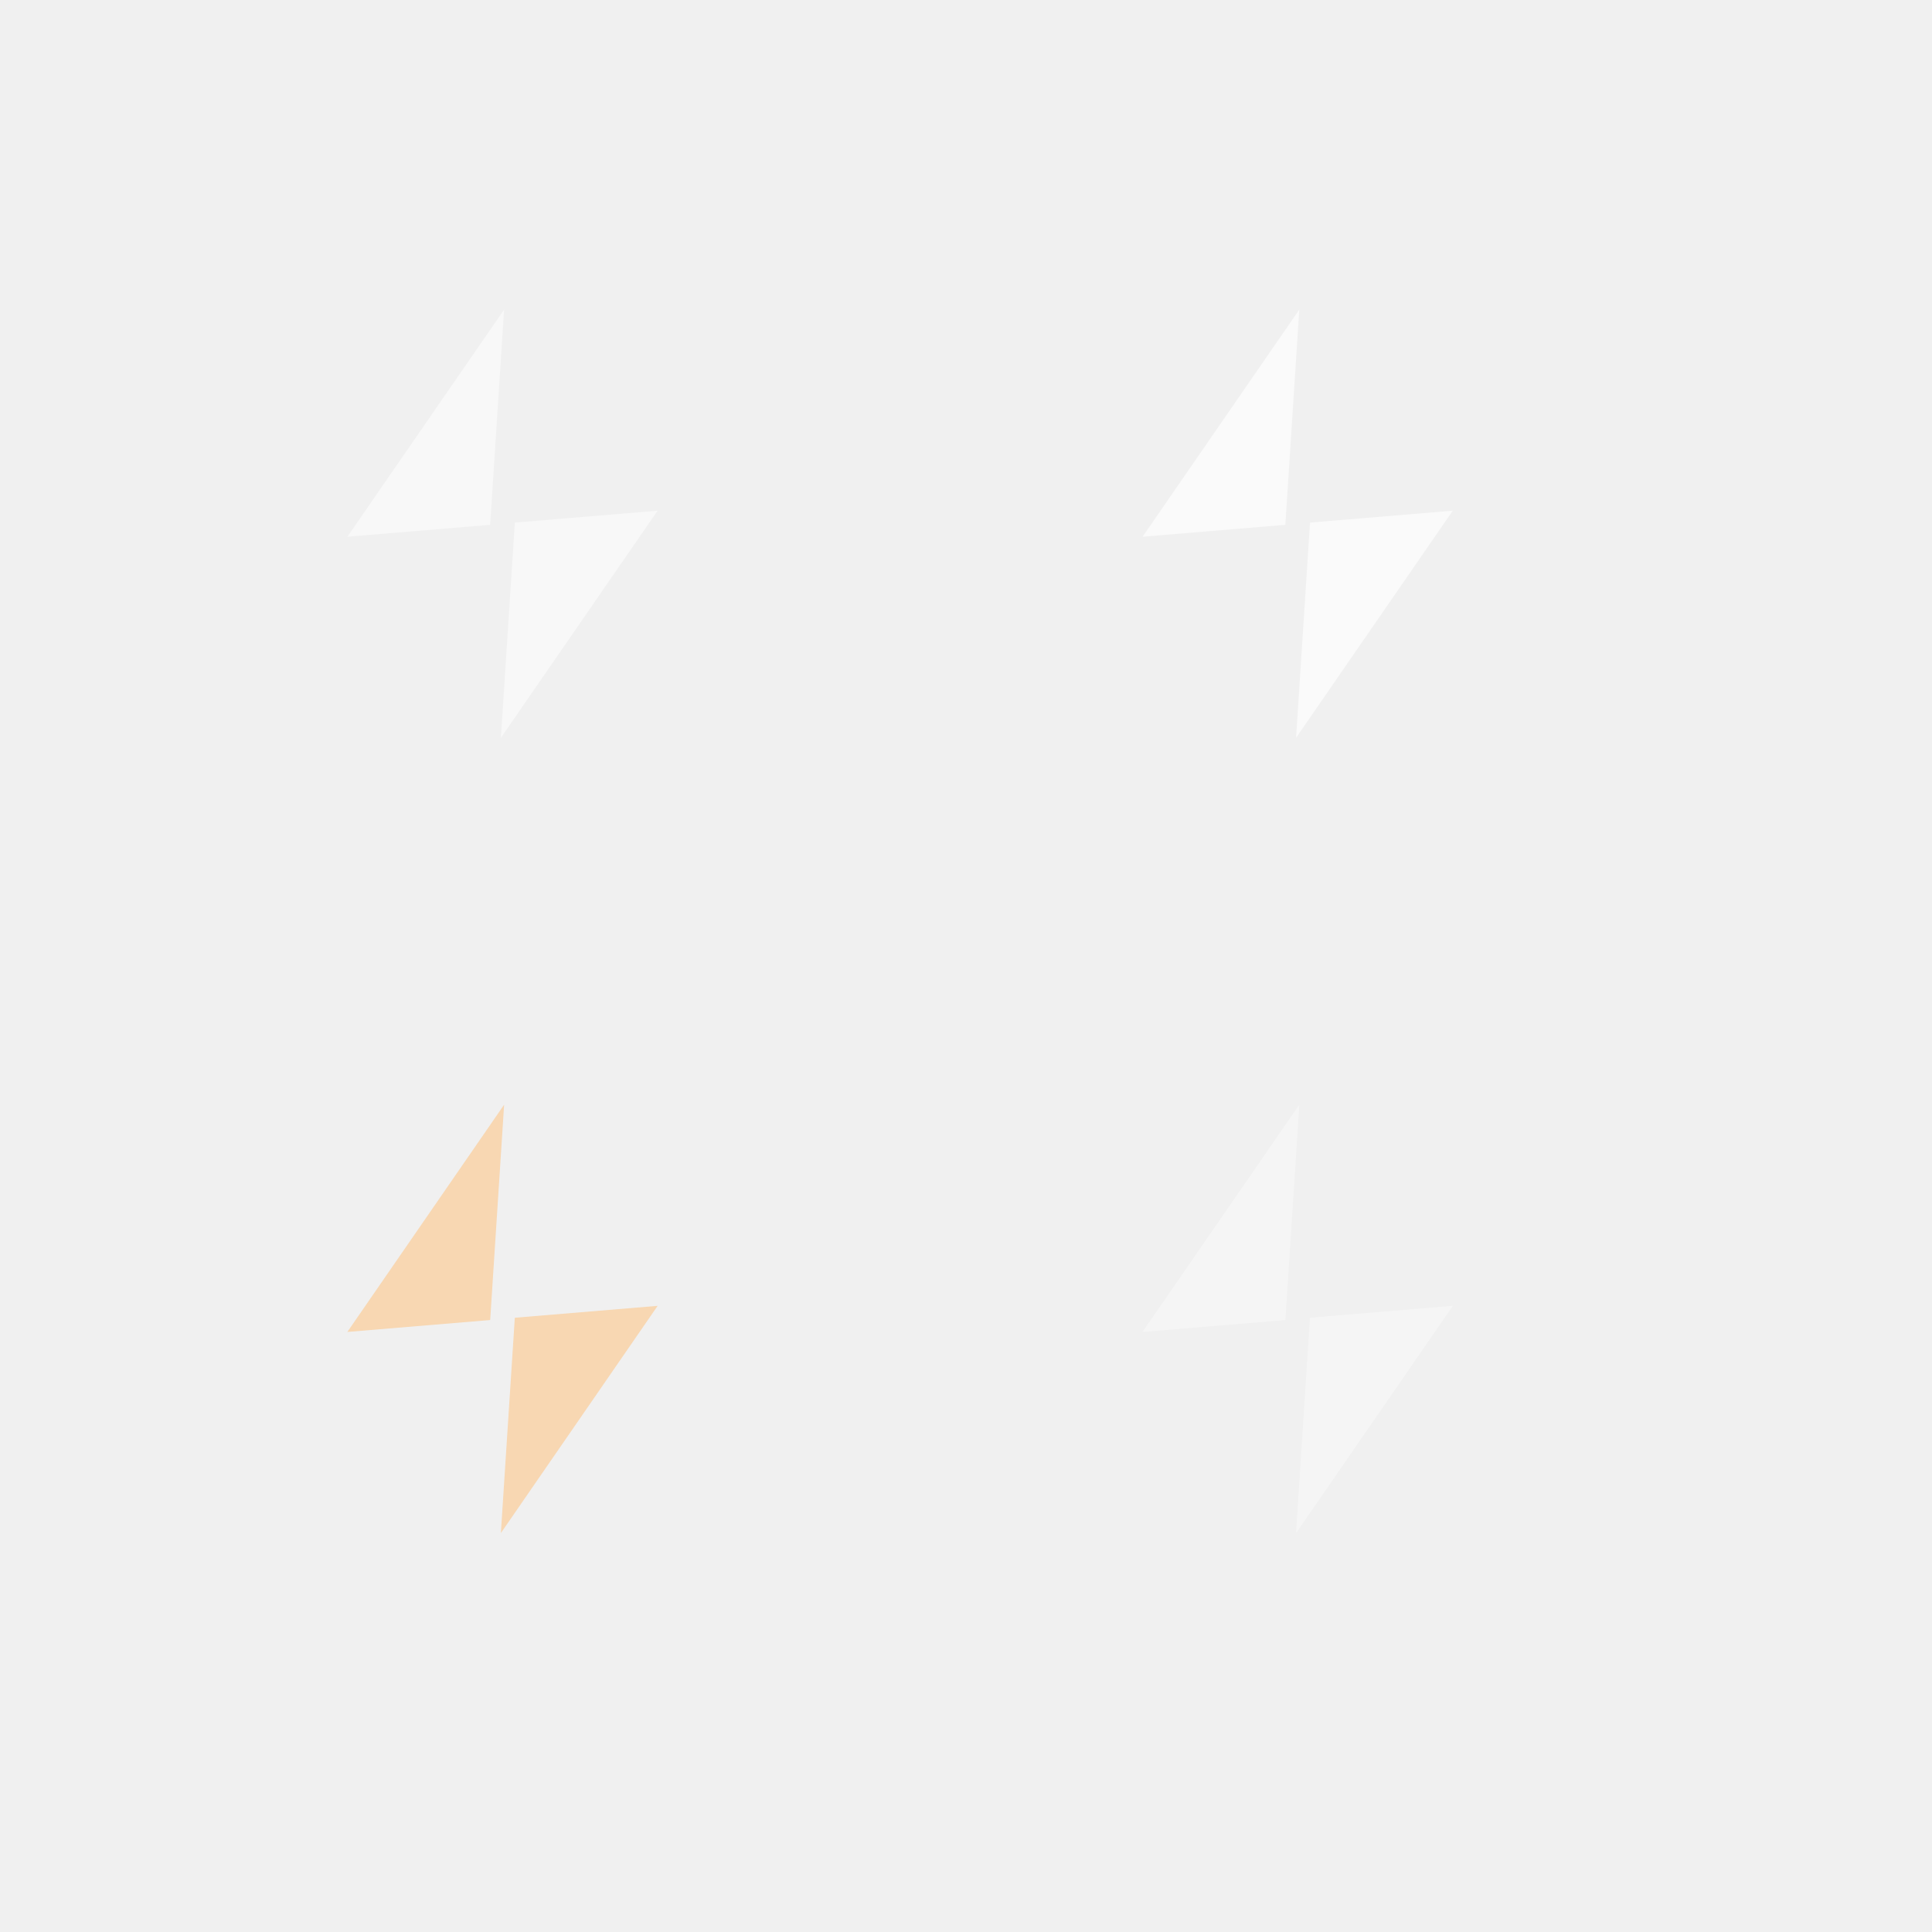
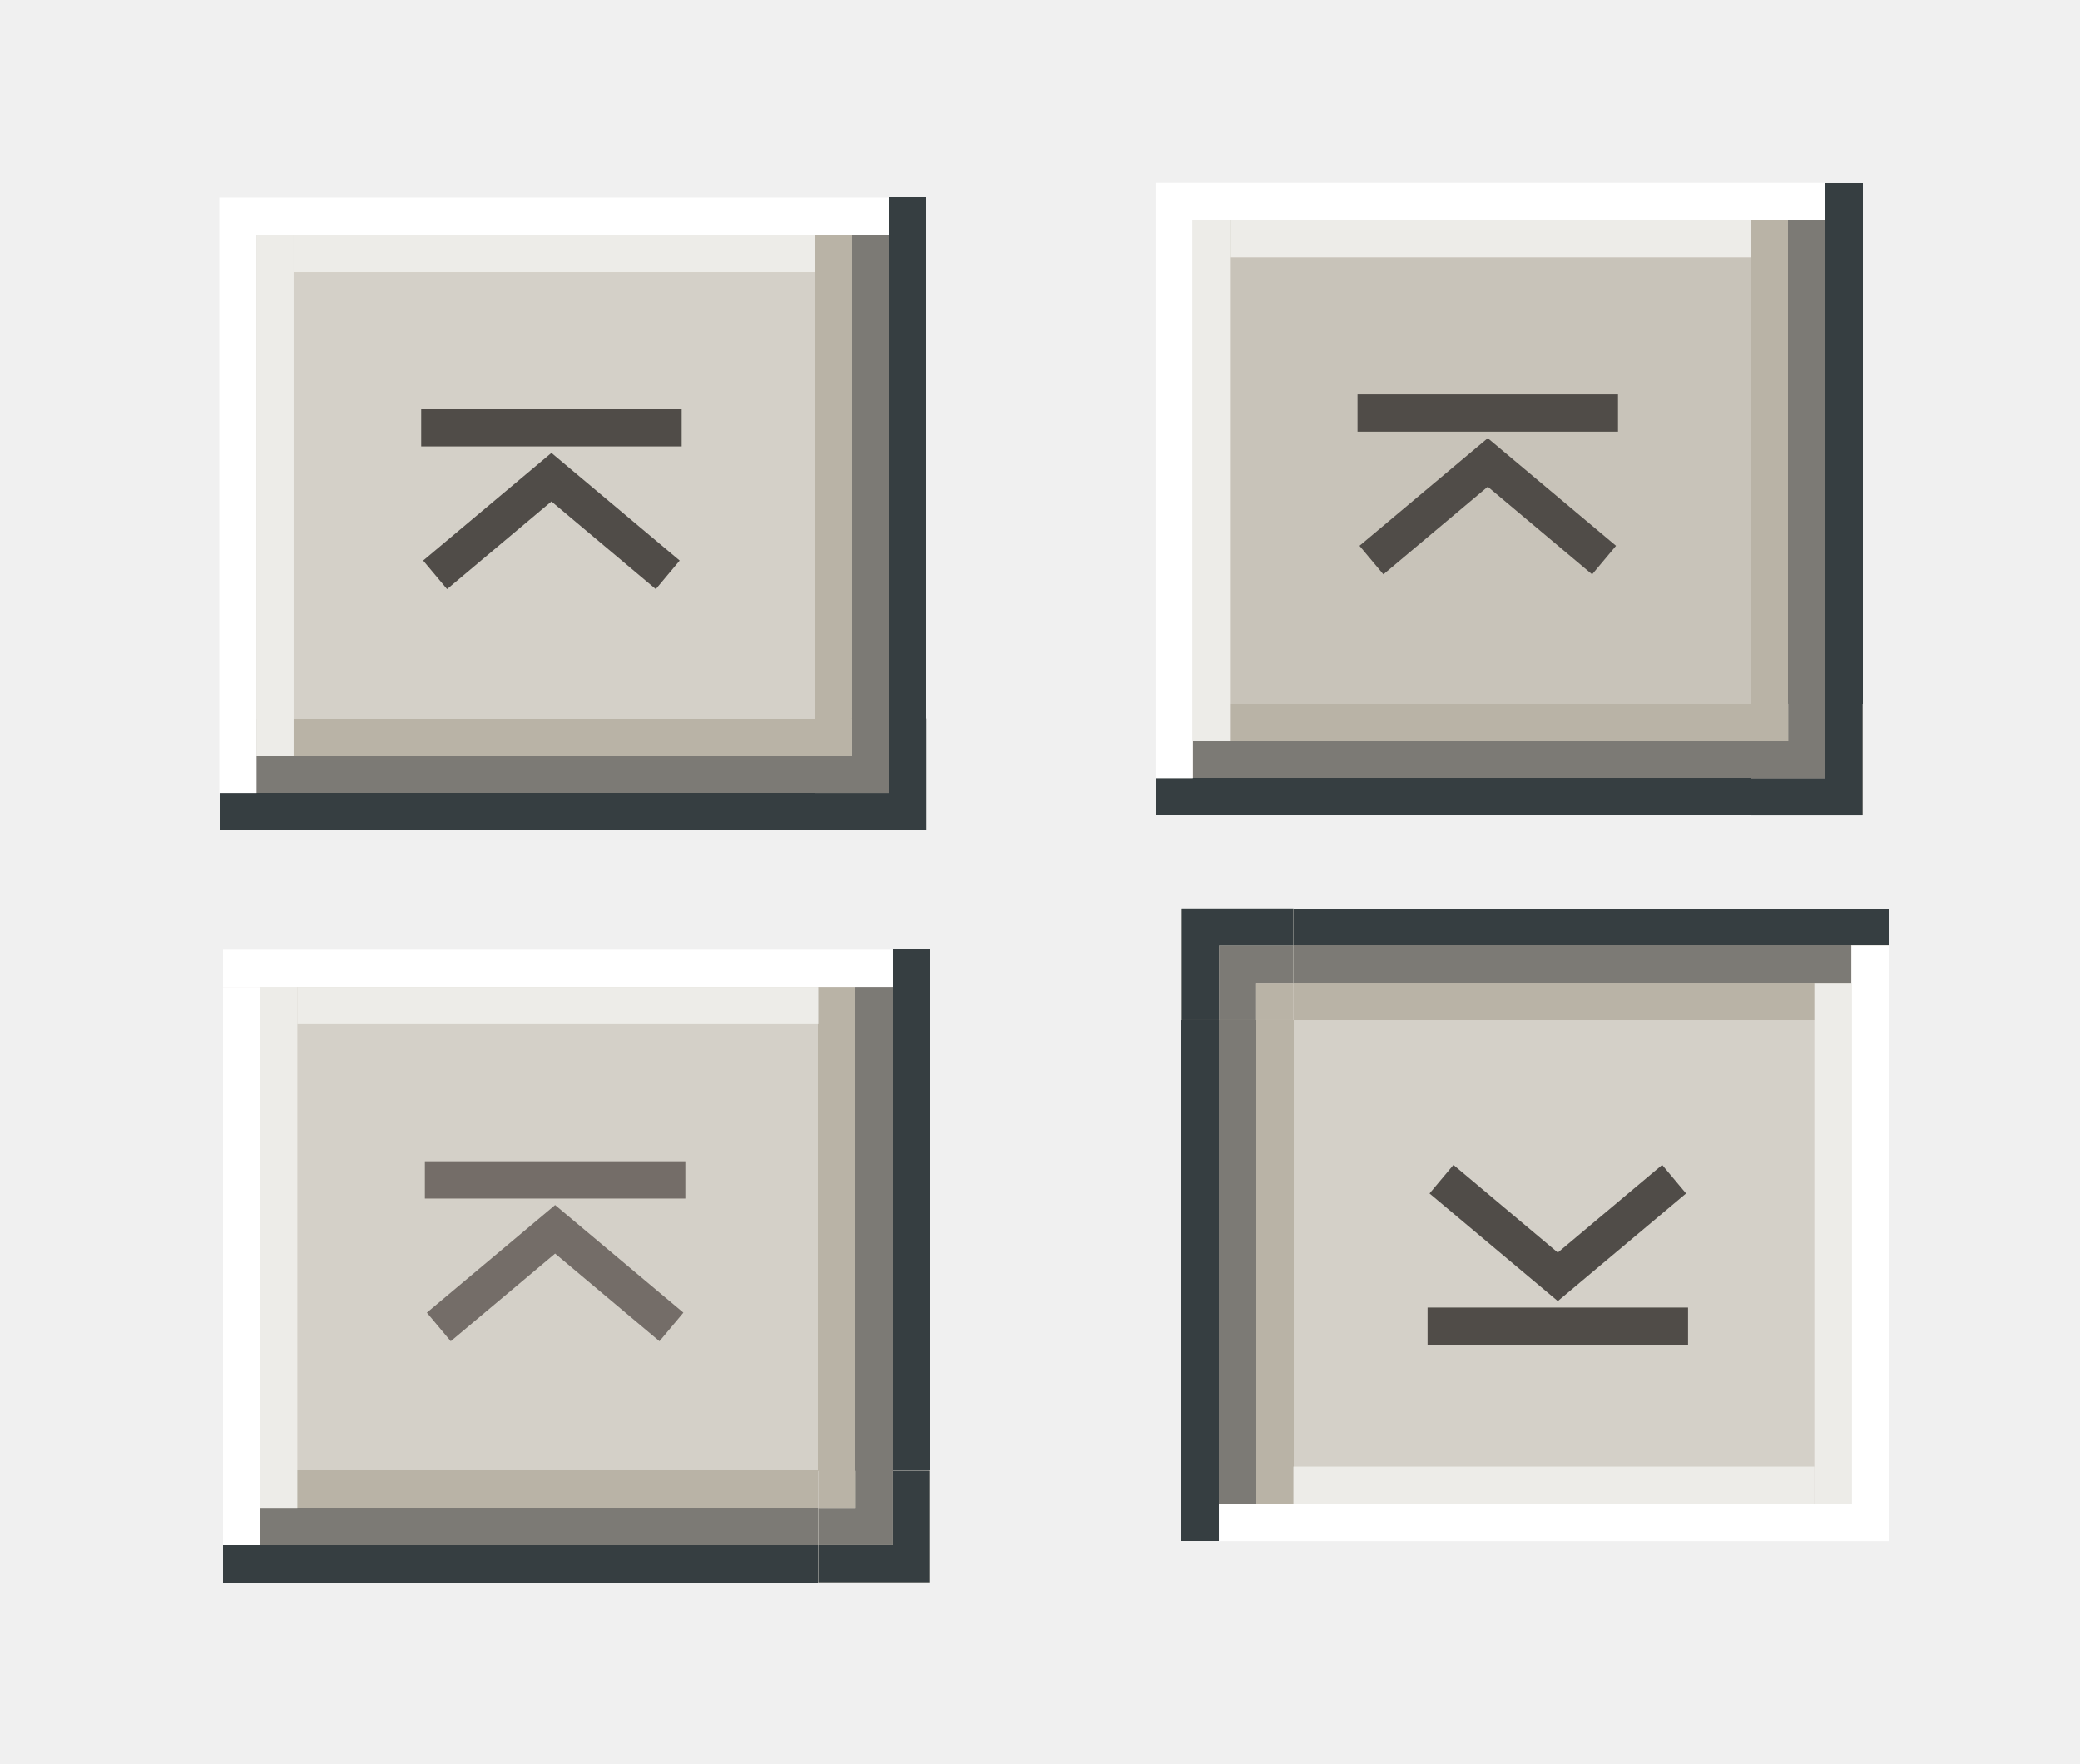
- <svg xmlns="http://www.w3.org/2000/svg" width="60.739" height="60.739" viewBox="0 0 16.071 16.071" version="1.1" id="svg8">
-   <defs id="defs2" />
-   <g id="layer1" transform="translate(0.7812298,-288.9191)">
-     <g id="active-center" transform="translate(6.745209,1.134918)">
-       <rect y="288.833" x="-6.654" height="6.615" width="6.615" id="rect3862" style="opacity:1;fill:none;fill-opacity:0.158;fill-rule:nonzero;stroke:none;stroke-width:0.252;stroke-linecap:square;stroke-linejoin:round;stroke-miterlimit:4;stroke-dasharray:none;stroke-dashoffset:0;stroke-opacity:1" />
-       <g id="g850">
-         <path style="opacity:1;fill:#ffffff;fill-opacity:0.507;fill-rule:nonzero;stroke:none;stroke-width:0.444;stroke-linecap:square;stroke-linejoin:round;stroke-miterlimit:4;stroke-dasharray:none;stroke-dashoffset:0;stroke-opacity:1" d="m -3.333,290.359 -1.304,1.89 1.188,-0.099 z" id="path842" />
-         <path id="path846" d="m -3.36,293.922 1.304,-1.89 -1.188,0.099 z" style="opacity:1;fill:#ffffff;fill-opacity:0.507;fill-rule:nonzero;stroke:none;stroke-width:0.444;stroke-linecap:square;stroke-linejoin:round;stroke-miterlimit:4;stroke-dasharray:none;stroke-dashoffset:0;stroke-opacity:1" />
+ <svg xmlns="http://www.w3.org/2000/svg" xmlns:ns1="http://www.openswatchbook.org/uri/2009/osb" xmlns:xlink="http://www.w3.org/1999/xlink" width="55.9" height="47.386" viewBox="0 0 14.79 12.537" version="1.1" id="svg8">
+   <defs id="defs2">
+     <linearGradient id="cross" ns1:paint="solid">
+       <stop style="stop-color:#000000;stop-opacity:1;" offset="0" id="stop2861" />
+     </linearGradient>
+     <linearGradient id="five" ns1:paint="solid">
+       <stop style="stop-color:#edece8;stop-opacity:1;" offset="0" id="stop2816" />
+     </linearGradient>
+     <linearGradient id="four" ns1:paint="solid">
+       <stop style="stop-color:#ffffff;stop-opacity:1;" offset="0" id="stop2091" />
+     </linearGradient>
+     <linearGradient id="three" ns1:paint="solid">
+       <stop style="stop-color:#363e41;stop-opacity:1;" offset="0" id="stop2001" />
+     </linearGradient>
+     <linearGradient id="two" ns1:paint="solid">
+       <stop style="stop-color:#7c7a75;stop-opacity:1;" offset="0" id="stop1995" />
+     </linearGradient>
+     <linearGradient id="one" ns1:paint="solid">
+       <stop style="stop-color:#b9b3a6;stop-opacity:1;" offset="0" id="stop1986" />
+     </linearGradient>
+     <linearGradient xlink:href="#base-3" id="linearGradient1562" x1="50.382" y1="888.18" x2="82.382" y2="888.18" gradientUnits="userSpaceOnUse" gradientTransform="matrix(0.1570964,0,0,0.1322917,-6.910109,172.7328)" />
+     <linearGradient id="base-3" ns1:paint="solid">
+       <stop style="stop-color:#d4d0c8;stop-opacity:1;" offset="0" id="stop1558" />
+     </linearGradient>
+     <linearGradient xlink:href="#one" id="linearGradient1990" x1="9.536" y1="292.702" x2="9.8" y2="292.702" gradientUnits="userSpaceOnUse" gradientTransform="matrix(1,0,0,0.9285714,-4.297514,18.04019)" />
+     <linearGradient xlink:href="#two" id="linearGradient1999" x1="9.761" y1="293.388" x2="10.025" y2="293.388" gradientUnits="userSpaceOnUse" gradientTransform="matrix(1,0,0,0.9285714,-4.257896,17.40336)" />
+     <linearGradient xlink:href="#three" id="linearGradient2005" x1="10.025" y1="293.388" x2="10.29" y2="293.388" gradientUnits="userSpaceOnUse" gradientTransform="translate(-4.257898,-3.685201)" />
+     <linearGradient xlink:href="#two" id="linearGradient2111" gradientUnits="userSpaceOnUse" x1="9.761" y1="293.388" x2="10.025" y2="293.388" gradientTransform="matrix(1,0,0,1.071429,282.0585,-317.5975)" />
+     <linearGradient xlink:href="#three" id="linearGradient2113" gradientUnits="userSpaceOnUse" x1="10.025" y1="293.388" x2="10.29" y2="293.388" gradientTransform="matrix(1,0,0,1.142857,282.0585,-338.4214)" />
+     <linearGradient xlink:href="#one" id="linearGradient2115" gradientUnits="userSpaceOnUse" gradientTransform="matrix(1,0,0,1.071429,282.0189,-316.8627)" x1="9.536" y1="292.702" x2="9.8" y2="292.702" />
+     <linearGradient xlink:href="#three" id="linearGradient2820" x1="6.846" y1="296.743" x2="8.597" y2="296.743" gradientUnits="userSpaceOnUse" gradientTransform="matrix(1.712784,0,0,2.102053,22.42535,-575.1426)" />
+     <linearGradient xlink:href="#two" id="linearGradient2824" gradientUnits="userSpaceOnUse" gradientTransform="matrix(1.141856,0,0,1.401369,26.33353,-367.719)" x1="6.846" y1="296.743" x2="8.597" y2="296.743" />
+     <linearGradient xlink:href="#one" id="linearGradient2833" gradientUnits="userSpaceOnUse" gradientTransform="matrix(0.151058,0,0,0.1853894,6.719782,240.6143)" x1="6.846" y1="296.743" x2="8.597" y2="296.743" />
+     <linearGradient xlink:href="#four" id="linearGradient2865" x1="3.528" y1="290.413" x2="7.263" y2="290.413" gradientUnits="userSpaceOnUse" gradientTransform="matrix(1.275185,0,0,0.8921865,-3.494164,28.87994)" />
+     <linearGradient xlink:href="#four" id="linearGradient2869" gradientUnits="userSpaceOnUse" gradientTransform="matrix(1.062654,0,0,0.8921865,-295.8327,-257.9656)" x1="3.528" y1="290.413" x2="7.263" y2="290.413" />
+     <linearGradient xlink:href="#five" id="linearGradient2935" gradientUnits="userSpaceOnUse" gradientTransform="matrix(0.9918104,0,0,0.8921865,-295.3181,-257.701)" x1="3.528" y1="290.413" x2="7.263" y2="290.413" />
+     <linearGradient xlink:href="#five" id="linearGradient2939" gradientUnits="userSpaceOnUse" gradientTransform="matrix(0.9918104,0,0,0.8921865,-1.965218,29.14453)" x1="3.528" y1="290.413" x2="7.263" y2="290.413" />
+     <linearGradient xlink:href="#base-3" id="linearGradient1102" gradientUnits="userSpaceOnUse" gradientTransform="matrix(0.1570964,0,0,0.1322917,-6.910109,172.7328)" x1="50.382" y1="888.18" x2="82.382" y2="888.18" />
+     <linearGradient xlink:href="#two" id="linearGradient1104" gradientUnits="userSpaceOnUse" gradientTransform="matrix(1,0,0,0.9285714,-4.257896,17.40336)" x1="9.761" y1="293.388" x2="10.025" y2="293.388" />
+     <linearGradient xlink:href="#three" id="linearGradient1106" gradientUnits="userSpaceOnUse" gradientTransform="translate(-4.257898,-3.685201)" x1="10.025" y1="293.388" x2="10.29" y2="293.388" />
+     <linearGradient xlink:href="#one" id="linearGradient1108" gradientUnits="userSpaceOnUse" gradientTransform="matrix(1,0,0,0.9285714,-4.297514,18.04019)" x1="9.536" y1="292.702" x2="9.8" y2="292.702" />
+     <linearGradient xlink:href="#two" id="linearGradient1110" gradientUnits="userSpaceOnUse" gradientTransform="matrix(1,0,0,1.071429,282.0585,-317.5975)" x1="9.761" y1="293.388" x2="10.025" y2="293.388" />
+     <linearGradient xlink:href="#three" id="linearGradient1112" gradientUnits="userSpaceOnUse" gradientTransform="matrix(1,0,0,1.142857,282.0585,-338.4214)" x1="10.025" y1="293.388" x2="10.29" y2="293.388" />
+     <linearGradient xlink:href="#one" id="linearGradient1114" gradientUnits="userSpaceOnUse" gradientTransform="matrix(1,0,0,1.071429,282.0189,-316.8627)" x1="9.536" y1="292.702" x2="9.8" y2="292.702" />
+     <linearGradient xlink:href="#three" id="linearGradient1116" gradientUnits="userSpaceOnUse" gradientTransform="matrix(1.712784,0,0,2.102053,22.42535,-575.1426)" x1="6.846" y1="296.743" x2="8.597" y2="296.743" />
+     <linearGradient xlink:href="#two" id="linearGradient1118" gradientUnits="userSpaceOnUse" gradientTransform="matrix(1.141856,0,0,1.401369,26.33353,-367.719)" x1="6.846" y1="296.743" x2="8.597" y2="296.743" />
+     <linearGradient xlink:href="#one" id="linearGradient1120" gradientUnits="userSpaceOnUse" gradientTransform="matrix(0.151058,0,0,0.1853894,6.719782,240.6143)" x1="6.846" y1="296.743" x2="8.597" y2="296.743" />
+     <linearGradient xlink:href="#four" id="linearGradient1122" gradientUnits="userSpaceOnUse" gradientTransform="matrix(1.062654,0,0,0.8921865,-295.8327,-257.9656)" x1="3.528" y1="290.413" x2="7.263" y2="290.413" />
+     <linearGradient xlink:href="#five" id="linearGradient1124" gradientUnits="userSpaceOnUse" gradientTransform="matrix(0.9918104,0,0,0.8921865,-295.3181,-257.701)" x1="3.528" y1="290.413" x2="7.263" y2="290.413" />
+     <linearGradient xlink:href="#four" id="linearGradient1126" gradientUnits="userSpaceOnUse" gradientTransform="matrix(1.275185,0,0,0.8921865,-3.494164,28.87994)" x1="3.528" y1="290.413" x2="7.263" y2="290.413" />
+     <linearGradient xlink:href="#five" id="linearGradient1128" gradientUnits="userSpaceOnUse" gradientTransform="matrix(0.9918104,0,0,0.8921865,-1.965218,29.14453)" x1="3.528" y1="290.413" x2="7.263" y2="290.413" />
+     <linearGradient xlink:href="#two" id="linearGradient1067" gradientUnits="userSpaceOnUse" gradientTransform="matrix(1,0,0,0.9285714,-4.257896,17.40336)" x1="9.761" y1="293.388" x2="10.025" y2="293.388" />
+     <linearGradient xlink:href="#three" id="linearGradient1069" gradientUnits="userSpaceOnUse" gradientTransform="translate(-4.257898,-3.685201)" x1="10.025" y1="293.388" x2="10.29" y2="293.388" />
+     <linearGradient xlink:href="#one" id="linearGradient1071" gradientUnits="userSpaceOnUse" gradientTransform="matrix(1,0,0,0.9285714,-4.297514,18.04019)" x1="9.536" y1="292.702" x2="9.8" y2="292.702" />
+     <linearGradient xlink:href="#two" id="linearGradient1073" gradientUnits="userSpaceOnUse" gradientTransform="matrix(1,0,0,1.071429,282.0585,-317.5975)" x1="9.761" y1="293.388" x2="10.025" y2="293.388" />
+     <linearGradient xlink:href="#three" id="linearGradient1075" gradientUnits="userSpaceOnUse" gradientTransform="matrix(1,0,0,1.142857,282.0585,-338.4214)" x1="10.025" y1="293.388" x2="10.29" y2="293.388" />
+     <linearGradient xlink:href="#one" id="linearGradient1077" gradientUnits="userSpaceOnUse" gradientTransform="matrix(1,0,0,1.071429,282.0189,-316.8627)" x1="9.536" y1="292.702" x2="9.8" y2="292.702" />
+     <linearGradient xlink:href="#three" id="linearGradient1079" gradientUnits="userSpaceOnUse" gradientTransform="matrix(1.712784,0,0,2.102053,22.42535,-575.1426)" x1="6.846" y1="296.743" x2="8.597" y2="296.743" />
+     <linearGradient xlink:href="#two" id="linearGradient1081" gradientUnits="userSpaceOnUse" gradientTransform="matrix(1.141856,0,0,1.401369,26.33353,-367.719)" x1="6.846" y1="296.743" x2="8.597" y2="296.743" />
+     <linearGradient xlink:href="#one" id="linearGradient1083" gradientUnits="userSpaceOnUse" gradientTransform="matrix(0.151058,0,0,0.1853894,6.719782,240.6143)" x1="6.846" y1="296.743" x2="8.597" y2="296.743" />
+     <linearGradient xlink:href="#four" id="linearGradient1085" gradientUnits="userSpaceOnUse" gradientTransform="matrix(1.062654,0,0,0.8921865,-295.8327,-257.9656)" x1="3.528" y1="290.413" x2="7.263" y2="290.413" />
+     <linearGradient xlink:href="#five" id="linearGradient1087" gradientUnits="userSpaceOnUse" gradientTransform="matrix(0.9918104,0,0,0.8921865,-295.3181,-257.701)" x1="3.528" y1="290.413" x2="7.263" y2="290.413" />
+     <linearGradient xlink:href="#four" id="linearGradient1089" gradientUnits="userSpaceOnUse" gradientTransform="matrix(1.275185,0,0,0.8921865,-3.494164,28.87994)" x1="3.528" y1="290.413" x2="7.263" y2="290.413" />
+     <linearGradient xlink:href="#five" id="linearGradient1091" gradientUnits="userSpaceOnUse" gradientTransform="matrix(0.9918104,0,0,0.8921865,-1.965218,29.14453)" x1="3.528" y1="290.413" x2="7.263" y2="290.413" />
+     <linearGradient xlink:href="#base-3" id="linearGradient1133" gradientUnits="userSpaceOnUse" gradientTransform="matrix(0.1570964,0,0,0.1322917,-6.910109,172.7328)" x1="50.382" y1="888.18" x2="82.382" y2="888.18" />
+     <linearGradient xlink:href="#two" id="linearGradient1135" gradientUnits="userSpaceOnUse" gradientTransform="matrix(1,0,0,0.9285714,-4.257896,17.40336)" x1="9.761" y1="293.388" x2="10.025" y2="293.388" />
+     <linearGradient xlink:href="#three" id="linearGradient1137" gradientUnits="userSpaceOnUse" gradientTransform="translate(-4.257898,-3.685201)" x1="10.025" y1="293.388" x2="10.29" y2="293.388" />
+     <linearGradient xlink:href="#one" id="linearGradient1139" gradientUnits="userSpaceOnUse" gradientTransform="matrix(1,0,0,0.9285714,-4.297514,18.04019)" x1="9.536" y1="292.702" x2="9.8" y2="292.702" />
+     <linearGradient xlink:href="#two" id="linearGradient1141" gradientUnits="userSpaceOnUse" gradientTransform="matrix(1,0,0,1.071429,282.0585,-317.5975)" x1="9.761" y1="293.388" x2="10.025" y2="293.388" />
+     <linearGradient xlink:href="#three" id="linearGradient1143" gradientUnits="userSpaceOnUse" gradientTransform="matrix(1,0,0,1.142857,282.0585,-338.4214)" x1="10.025" y1="293.388" x2="10.29" y2="293.388" />
+     <linearGradient xlink:href="#one" id="linearGradient1145" gradientUnits="userSpaceOnUse" gradientTransform="matrix(1,0,0,1.071429,282.0189,-316.8627)" x1="9.536" y1="292.702" x2="9.8" y2="292.702" />
+     <linearGradient xlink:href="#three" id="linearGradient1147" gradientUnits="userSpaceOnUse" gradientTransform="matrix(1.712784,0,0,2.102053,22.42535,-575.1426)" x1="6.846" y1="296.743" x2="8.597" y2="296.743" />
+     <linearGradient xlink:href="#two" id="linearGradient1149" gradientUnits="userSpaceOnUse" gradientTransform="matrix(1.141856,0,0,1.401369,26.33353,-367.719)" x1="6.846" y1="296.743" x2="8.597" y2="296.743" />
+     <linearGradient xlink:href="#one" id="linearGradient1151" gradientUnits="userSpaceOnUse" gradientTransform="matrix(0.151058,0,0,0.1853894,6.719782,240.6143)" x1="6.846" y1="296.743" x2="8.597" y2="296.743" />
+     <linearGradient xlink:href="#four" id="linearGradient1153" gradientUnits="userSpaceOnUse" gradientTransform="matrix(1.062654,0,0,0.8921865,-295.8327,-257.9656)" x1="3.528" y1="290.413" x2="7.263" y2="290.413" />
+     <linearGradient xlink:href="#five" id="linearGradient1155" gradientUnits="userSpaceOnUse" gradientTransform="matrix(0.9918104,0,0,0.8921865,-295.3181,-257.701)" x1="3.528" y1="290.413" x2="7.263" y2="290.413" />
+     <linearGradient xlink:href="#four" id="linearGradient1157" gradientUnits="userSpaceOnUse" gradientTransform="matrix(1.275185,0,0,0.8921865,-3.494164,28.87994)" x1="3.528" y1="290.413" x2="7.263" y2="290.413" />
+     <linearGradient xlink:href="#five" id="linearGradient1159" gradientUnits="userSpaceOnUse" gradientTransform="matrix(0.9918104,0,0,0.8921865,-1.965218,29.14453)" x1="3.528" y1="290.413" x2="7.263" y2="290.413" />
+   </defs>
+   <g transform="translate(0.3181878,-286.4717)" id="layer1">
+     <g id="active-center" transform="translate(0.2359089,0.0262121)">
+       <g id="g1460">
+         <rect style="opacity:1;fill:url(#linearGradient1562);fill-opacity:1;fill-rule:evenodd;stroke:none;stroke-width:1.3;stroke-linecap:butt;stroke-linejoin:round;stroke-miterlimit:4;stroke-dasharray:none;stroke-dashoffset:0;stroke-opacity:0.556;paint-order:normal;shape-rendering:crispEdges" id="rect1908" width="5.027" height="4.233" x="1.005" y="288.115" />
+         <rect y="288.115" x="5.503" height="3.44" width="0.265" id="rect7619" style="opacity:1;fill:url(#linearGradient1999);fill-opacity:1;fill-rule:evenodd;stroke:none;stroke-width:0.919;stroke-linecap:butt;stroke-linejoin:round;stroke-miterlimit:4;stroke-dasharray:none;stroke-dashoffset:0;stroke-opacity:0.556;paint-order:normal;shape-rendering:crispEdges" />
+         <rect style="opacity:1;fill:url(#linearGradient2005);fill-opacity:1;fill-rule:evenodd;stroke:none;stroke-width:0.919;stroke-linecap:butt;stroke-linejoin:round;stroke-miterlimit:4;stroke-dasharray:none;stroke-dashoffset:0;stroke-opacity:0.556;paint-order:normal;shape-rendering:crispEdges" id="rect7621" width="0.265" height="3.704" x="5.767" y="287.85" />
+         <rect style="opacity:1;fill:url(#linearGradient1990);fill-opacity:1;fill-rule:evenodd;stroke:none;stroke-width:0.919;stroke-linecap:butt;stroke-linejoin:round;stroke-miterlimit:4;stroke-dasharray:none;stroke-dashoffset:0;stroke-opacity:0.556;paint-order:normal;shape-rendering:crispEdges" id="rect1951" width="0.265" height="3.44" x="5.238" y="288.115" />
+         <rect style="opacity:1;fill:url(#linearGradient2111);fill-opacity:1;fill-rule:evenodd;stroke:none;stroke-width:0.919;stroke-linecap:butt;stroke-linejoin:round;stroke-miterlimit:4;stroke-dasharray:none;stroke-dashoffset:0;stroke-opacity:0.556;paint-order:normal;shape-rendering:crispEdges" id="rect2103" width="0.265" height="3.969" x="291.819" y="-5.238" transform="rotate(90)" />
+         <rect y="-5.238" x="292.084" height="4.233" width="0.265" id="rect2105" style="opacity:1;fill:url(#linearGradient2113);fill-opacity:1;fill-rule:evenodd;stroke:none;stroke-width:0.919;stroke-linecap:butt;stroke-linejoin:round;stroke-miterlimit:4;stroke-dasharray:none;stroke-dashoffset:0;stroke-opacity:0.556;paint-order:normal;shape-rendering:crispEdges" transform="rotate(90)" />
+         <rect y="-5.238" x="291.554" height="3.969" width="0.265" id="rect2107" style="opacity:1;fill:url(#linearGradient2115);fill-opacity:1;fill-rule:evenodd;stroke:none;stroke-width:0.919;stroke-linecap:butt;stroke-linejoin:round;stroke-miterlimit:4;stroke-dasharray:none;stroke-dashoffset:0;stroke-opacity:0.556;paint-order:normal;shape-rendering:crispEdges" transform="rotate(90)" />
+         <g id="g2843" transform="translate(-2.515826,-3.940566)">
+           <path id="rect2814" transform="matrix(0.2645833,0,0,0.2645833,-1.281736,283.026)" d="m 36.15,47.127 v 2 h -2 v 1 h 3 v -3 z" style="opacity:1;fill:url(#linearGradient2820);fill-opacity:1;fill-rule:evenodd;stroke:none;stroke-width:1.463;stroke-linecap:round;stroke-linejoin:round;stroke-miterlimit:4;stroke-dasharray:none;stroke-dashoffset:0;stroke-opacity:1;paint-order:normal" />
+           <path id="rect2822" transform="matrix(0.2645833,0,0,0.2645833,-1.281736,283.026)" d="m 35.15,47.127 v 1 h -1 v 1 h 2 v -2 z" style="opacity:1;fill:url(#linearGradient2824);fill-opacity:1;fill-rule:evenodd;stroke:none;stroke-width:1.463;stroke-linecap:round;stroke-linejoin:round;stroke-miterlimit:4;stroke-dasharray:none;stroke-dashoffset:0;stroke-opacity:1;paint-order:normal" />
+           <rect y="295.495" x="7.754" height="0.265" width="0.265" id="rect2831" style="opacity:1;fill:url(#linearGradient2833);fill-opacity:1;fill-rule:evenodd;stroke:none;stroke-width:0.387;stroke-linecap:round;stroke-linejoin:round;stroke-miterlimit:4;stroke-dasharray:none;stroke-dashoffset:0;stroke-opacity:1;paint-order:normal" />
+         </g>
+         <rect y="1.005" x="-292.084" height="0.265" width="3.969" id="rect2867" style="opacity:1;fill:url(#linearGradient2869);fill-opacity:1;fill-rule:evenodd;stroke:none;stroke-width:0.387;stroke-linecap:round;stroke-linejoin:round;stroke-miterlimit:4;stroke-dasharray:none;stroke-dashoffset:0;stroke-opacity:1;paint-order:normal" transform="rotate(-90)" />
+         <rect transform="rotate(-90)" style="opacity:1;fill:url(#linearGradient2935);fill-opacity:1;fill-rule:evenodd;stroke:none;stroke-width:0.387;stroke-linecap:round;stroke-linejoin:round;stroke-miterlimit:4;stroke-dasharray:none;stroke-dashoffset:0;stroke-opacity:1;paint-order:normal" id="rect2933" width="3.704" height="0.265" x="-291.819" y="1.269" />
+         <rect style="opacity:1;fill:url(#linearGradient2865);fill-opacity:1;fill-rule:evenodd;stroke:none;stroke-width:0.387;stroke-linecap:round;stroke-linejoin:round;stroke-miterlimit:4;stroke-dasharray:none;stroke-dashoffset:0;stroke-opacity:1;paint-order:normal" id="rect2859" width="4.762" height="0.265" x="1.005" y="287.85" />
+         <rect y="288.115" x="1.534" height="0.265" width="3.704" id="rect2937" style="opacity:1;fill:url(#linearGradient2939);fill-opacity:1;fill-rule:evenodd;stroke:none;stroke-width:0.387;stroke-linecap:round;stroke-linejoin:round;stroke-miterlimit:4;stroke-dasharray:none;stroke-dashoffset:0;stroke-opacity:1;paint-order:normal" />
+       </g>
+       <g transform="translate(-0.1310605,3.591819)" id="g968">
+         <rect style="opacity:1;fill:#504c48;fill-opacity:1;fill-rule:evenodd;stroke:none;stroke-width:0.318;stroke-linecap:butt;stroke-linejoin:miter;stroke-miterlimit:4;stroke-dasharray:none;stroke-dashoffset:0;stroke-opacity:1;paint-order:normal" id="rect953" width="1.852" height="0.265" x="2.572" y="285.763" />
+         <path style="opacity:1;fill:#504c48;fill-opacity:1;fill-rule:evenodd;stroke:none;stroke-width:0.318;stroke-linecap:butt;stroke-linejoin:miter;stroke-miterlimit:4;stroke-dasharray:none;stroke-dashoffset:0;stroke-opacity:1;paint-order:normal" d="m 3.498,286.074 -0.912,0.765 0.17,0.203 0.742,-0.623 0.742,0.623 0.17,-0.203 z" id="rect955" />
      </g>
    </g>
-     <g transform="translate(13.35979,1.134918)" id="hover-center">
-       <rect style="opacity:1;fill:none;fill-opacity:0.158;fill-rule:nonzero;stroke:none;stroke-width:0.252;stroke-linecap:square;stroke-linejoin:round;stroke-miterlimit:4;stroke-dasharray:none;stroke-dashoffset:0;stroke-opacity:1" id="rect860" width="6.615" height="6.615" x="-6.654" y="288.833" />
-       <g id="g866">
-         <path id="path862" d="m -3.333,290.359 -1.304,1.89 1.188,-0.099 z" style="opacity:1;fill:#ffffff;fill-opacity:0.634;fill-rule:nonzero;stroke:none;stroke-width:0.444;stroke-linecap:square;stroke-linejoin:round;stroke-miterlimit:4;stroke-dasharray:none;stroke-dashoffset:0;stroke-opacity:1" />
-         <path style="opacity:1;fill:#ffffff;fill-opacity:0.634;fill-rule:nonzero;stroke:none;stroke-width:0.444;stroke-linecap:square;stroke-linejoin:round;stroke-miterlimit:4;stroke-dasharray:none;stroke-dashoffset:0;stroke-opacity:1" d="m -3.36,293.922 1.304,-1.89 -1.188,0.099 z" id="path864" />
+     <g id="hover-center" transform="translate(6.893783,-0.07863631)">
+       <g id="g1055">
+         <rect y="288.115" x="1.005" height="4.233" width="5.027" id="rect1025" style="opacity:1;fill:#c8c3b9;fill-opacity:1;fill-rule:evenodd;stroke:none;stroke-width:1.3;stroke-linecap:butt;stroke-linejoin:round;stroke-miterlimit:4;stroke-dasharray:none;stroke-dashoffset:0;stroke-opacity:0.556;paint-order:normal;shape-rendering:crispEdges" />
+         <rect style="opacity:1;fill:url(#linearGradient1067);fill-opacity:1;fill-rule:evenodd;stroke:none;stroke-width:0.919;stroke-linecap:butt;stroke-linejoin:round;stroke-miterlimit:4;stroke-dasharray:none;stroke-dashoffset:0;stroke-opacity:0.556;paint-order:normal;shape-rendering:crispEdges" id="rect1027" width="0.265" height="3.44" x="5.503" y="288.115" />
+         <rect y="287.85" x="5.767" height="3.704" width="0.265" id="rect1029" style="opacity:1;fill:url(#linearGradient1069);fill-opacity:1;fill-rule:evenodd;stroke:none;stroke-width:0.919;stroke-linecap:butt;stroke-linejoin:round;stroke-miterlimit:4;stroke-dasharray:none;stroke-dashoffset:0;stroke-opacity:0.556;paint-order:normal;shape-rendering:crispEdges" />
+         <rect y="288.115" x="5.238" height="3.44" width="0.265" id="rect1031" style="opacity:1;fill:url(#linearGradient1071);fill-opacity:1;fill-rule:evenodd;stroke:none;stroke-width:0.919;stroke-linecap:butt;stroke-linejoin:round;stroke-miterlimit:4;stroke-dasharray:none;stroke-dashoffset:0;stroke-opacity:0.556;paint-order:normal;shape-rendering:crispEdges" />
+         <rect transform="rotate(90)" y="-5.238" x="291.819" height="3.969" width="0.265" id="rect1033" style="opacity:1;fill:url(#linearGradient1073);fill-opacity:1;fill-rule:evenodd;stroke:none;stroke-width:0.919;stroke-linecap:butt;stroke-linejoin:round;stroke-miterlimit:4;stroke-dasharray:none;stroke-dashoffset:0;stroke-opacity:0.556;paint-order:normal;shape-rendering:crispEdges" />
+         <rect transform="rotate(90)" style="opacity:1;fill:url(#linearGradient1075);fill-opacity:1;fill-rule:evenodd;stroke:none;stroke-width:0.919;stroke-linecap:butt;stroke-linejoin:round;stroke-miterlimit:4;stroke-dasharray:none;stroke-dashoffset:0;stroke-opacity:0.556;paint-order:normal;shape-rendering:crispEdges" id="rect1035" width="0.265" height="4.233" x="292.084" y="-5.238" />
+         <rect transform="rotate(90)" style="opacity:1;fill:url(#linearGradient1077);fill-opacity:1;fill-rule:evenodd;stroke:none;stroke-width:0.919;stroke-linecap:butt;stroke-linejoin:round;stroke-miterlimit:4;stroke-dasharray:none;stroke-dashoffset:0;stroke-opacity:0.556;paint-order:normal;shape-rendering:crispEdges" id="rect1037" width="0.265" height="3.969" x="291.554" y="-5.238" />
+         <g transform="translate(-2.515826,-3.940566)" id="g1045">
+           <path style="opacity:1;fill:url(#linearGradient1079);fill-opacity:1;fill-rule:evenodd;stroke:none;stroke-width:1.463;stroke-linecap:round;stroke-linejoin:round;stroke-miterlimit:4;stroke-dasharray:none;stroke-dashoffset:0;stroke-opacity:1;paint-order:normal" d="m 36.15,47.127 v 2 h -2 v 1 h 3 v -3 z" transform="matrix(0.2645833,0,0,0.2645833,-1.281736,283.026)" id="path1039" />
+           <path style="opacity:1;fill:url(#linearGradient1081);fill-opacity:1;fill-rule:evenodd;stroke:none;stroke-width:1.463;stroke-linecap:round;stroke-linejoin:round;stroke-miterlimit:4;stroke-dasharray:none;stroke-dashoffset:0;stroke-opacity:1;paint-order:normal" d="m 35.15,47.127 v 1 h -1 v 1 h 2 v -2 z" transform="matrix(0.2645833,0,0,0.2645833,-1.281736,283.026)" id="path1041" />
+           <rect style="opacity:1;fill:url(#linearGradient1083);fill-opacity:1;fill-rule:evenodd;stroke:none;stroke-width:0.387;stroke-linecap:round;stroke-linejoin:round;stroke-miterlimit:4;stroke-dasharray:none;stroke-dashoffset:0;stroke-opacity:1;paint-order:normal" id="rect1043" width="0.265" height="0.265" x="7.754" y="295.495" />
+         </g>
+         <rect transform="rotate(-90)" style="opacity:1;fill:url(#linearGradient1085);fill-opacity:1;fill-rule:evenodd;stroke:none;stroke-width:0.387;stroke-linecap:round;stroke-linejoin:round;stroke-miterlimit:4;stroke-dasharray:none;stroke-dashoffset:0;stroke-opacity:1;paint-order:normal" id="rect1047" width="3.969" height="0.265" x="-292.084" y="1.005" />
+         <rect y="1.269" x="-291.819" height="0.265" width="3.704" id="rect1049" style="opacity:1;fill:url(#linearGradient1087);fill-opacity:1;fill-rule:evenodd;stroke:none;stroke-width:0.387;stroke-linecap:round;stroke-linejoin:round;stroke-miterlimit:4;stroke-dasharray:none;stroke-dashoffset:0;stroke-opacity:1;paint-order:normal" transform="rotate(-90)" />
+         <rect y="287.85" x="1.005" height="0.265" width="4.762" id="rect1051" style="opacity:1;fill:url(#linearGradient1089);fill-opacity:1;fill-rule:evenodd;stroke:none;stroke-width:0.387;stroke-linecap:round;stroke-linejoin:round;stroke-miterlimit:4;stroke-dasharray:none;stroke-dashoffset:0;stroke-opacity:1;paint-order:normal" />
+         <rect style="opacity:1;fill:url(#linearGradient1091);fill-opacity:1;fill-rule:evenodd;stroke:none;stroke-width:0.387;stroke-linecap:round;stroke-linejoin:round;stroke-miterlimit:4;stroke-dasharray:none;stroke-dashoffset:0;stroke-opacity:1;paint-order:normal" id="rect1053" width="3.704" height="0.265" x="1.534" y="288.115" />
+       </g>
+       <g id="g1061" transform="translate(-0.1310605,3.591819)">
+         <rect y="285.763" x="2.572" height="0.265" width="1.852" id="rect1057" style="opacity:1;fill:#504c48;fill-opacity:1;fill-rule:evenodd;stroke:none;stroke-width:0.318;stroke-linecap:butt;stroke-linejoin:miter;stroke-miterlimit:4;stroke-dasharray:none;stroke-dashoffset:0;stroke-opacity:1;paint-order:normal" />
+         <path id="path1059" d="m 3.498,286.074 -0.912,0.765 0.17,0.203 0.742,-0.623 0.742,0.623 0.17,-0.203 z" style="opacity:1;fill:#504c48;fill-opacity:1;fill-rule:evenodd;stroke:none;stroke-width:0.318;stroke-linecap:butt;stroke-linejoin:miter;stroke-miterlimit:4;stroke-dasharray:none;stroke-dashoffset:0;stroke-opacity:1;paint-order:normal" />
      </g>
    </g>
-     <g transform="translate(13.35979,7.749512)" id="inactive-center">
-       <rect style="opacity:1;fill:none;fill-opacity:0.158;fill-rule:nonzero;stroke:none;stroke-width:0.252;stroke-linecap:square;stroke-linejoin:round;stroke-miterlimit:4;stroke-dasharray:none;stroke-dashoffset:0;stroke-opacity:1" id="rect870" width="6.615" height="6.615" x="-6.654" y="288.833" />
-       <g id="g876">
-         <path id="path872" d="m -3.333,290.359 -1.304,1.89 1.188,-0.099 z" style="opacity:1;fill:#ffffff;fill-opacity:0.362;fill-rule:nonzero;stroke:none;stroke-width:0.444;stroke-linecap:square;stroke-linejoin:round;stroke-miterlimit:4;stroke-dasharray:none;stroke-dashoffset:0;stroke-opacity:1" />
-         <path style="opacity:1;fill:#ffffff;fill-opacity:0.362;fill-rule:nonzero;stroke:none;stroke-width:0.444;stroke-linecap:square;stroke-linejoin:round;stroke-miterlimit:4;stroke-dasharray:none;stroke-dashoffset:0;stroke-opacity:1" d="m -3.36,293.922 1.304,-1.89 -1.188,0.099 z" id="path874" />
+     <g id="inactive-center" transform="translate(0.262121,5.373481)">
+       <g id="g1123">
+         <rect y="288.115" x="1.005" height="4.233" width="5.027" id="rect1093" style="opacity:1;fill:url(#linearGradient1133);fill-opacity:1;fill-rule:evenodd;stroke:none;stroke-width:1.3;stroke-linecap:butt;stroke-linejoin:round;stroke-miterlimit:4;stroke-dasharray:none;stroke-dashoffset:0;stroke-opacity:0.556;paint-order:normal;shape-rendering:crispEdges" />
+         <rect style="opacity:1;fill:url(#linearGradient1135);fill-opacity:1;fill-rule:evenodd;stroke:none;stroke-width:0.919;stroke-linecap:butt;stroke-linejoin:round;stroke-miterlimit:4;stroke-dasharray:none;stroke-dashoffset:0;stroke-opacity:0.556;paint-order:normal;shape-rendering:crispEdges" id="rect1095" width="0.265" height="3.44" x="5.503" y="288.115" />
+         <rect y="287.85" x="5.767" height="3.704" width="0.265" id="rect1097" style="opacity:1;fill:url(#linearGradient1137);fill-opacity:1;fill-rule:evenodd;stroke:none;stroke-width:0.919;stroke-linecap:butt;stroke-linejoin:round;stroke-miterlimit:4;stroke-dasharray:none;stroke-dashoffset:0;stroke-opacity:0.556;paint-order:normal;shape-rendering:crispEdges" />
+         <rect y="288.115" x="5.238" height="3.44" width="0.265" id="rect1099" style="opacity:1;fill:url(#linearGradient1139);fill-opacity:1;fill-rule:evenodd;stroke:none;stroke-width:0.919;stroke-linecap:butt;stroke-linejoin:round;stroke-miterlimit:4;stroke-dasharray:none;stroke-dashoffset:0;stroke-opacity:0.556;paint-order:normal;shape-rendering:crispEdges" />
+         <rect transform="rotate(90)" y="-5.238" x="291.819" height="3.969" width="0.265" id="rect1101" style="opacity:1;fill:url(#linearGradient1141);fill-opacity:1;fill-rule:evenodd;stroke:none;stroke-width:0.919;stroke-linecap:butt;stroke-linejoin:round;stroke-miterlimit:4;stroke-dasharray:none;stroke-dashoffset:0;stroke-opacity:0.556;paint-order:normal;shape-rendering:crispEdges" />
+         <rect transform="rotate(90)" style="opacity:1;fill:url(#linearGradient1143);fill-opacity:1;fill-rule:evenodd;stroke:none;stroke-width:0.919;stroke-linecap:butt;stroke-linejoin:round;stroke-miterlimit:4;stroke-dasharray:none;stroke-dashoffset:0;stroke-opacity:0.556;paint-order:normal;shape-rendering:crispEdges" id="rect1103" width="0.265" height="4.233" x="292.084" y="-5.238" />
+         <rect transform="rotate(90)" style="opacity:1;fill:url(#linearGradient1145);fill-opacity:1;fill-rule:evenodd;stroke:none;stroke-width:0.919;stroke-linecap:butt;stroke-linejoin:round;stroke-miterlimit:4;stroke-dasharray:none;stroke-dashoffset:0;stroke-opacity:0.556;paint-order:normal;shape-rendering:crispEdges" id="rect1105" width="0.265" height="3.969" x="291.554" y="-5.238" />
+         <g transform="translate(-2.515826,-3.940566)" id="g1113">
+           <path style="opacity:1;fill:url(#linearGradient1147);fill-opacity:1;fill-rule:evenodd;stroke:none;stroke-width:1.463;stroke-linecap:round;stroke-linejoin:round;stroke-miterlimit:4;stroke-dasharray:none;stroke-dashoffset:0;stroke-opacity:1;paint-order:normal" d="m 36.15,47.127 v 2 h -2 v 1 h 3 v -3 z" transform="matrix(0.2645833,0,0,0.2645833,-1.281736,283.026)" id="path1107" />
+           <path style="opacity:1;fill:url(#linearGradient1149);fill-opacity:1;fill-rule:evenodd;stroke:none;stroke-width:1.463;stroke-linecap:round;stroke-linejoin:round;stroke-miterlimit:4;stroke-dasharray:none;stroke-dashoffset:0;stroke-opacity:1;paint-order:normal" d="m 35.15,47.127 v 1 h -1 v 1 h 2 v -2 z" transform="matrix(0.2645833,0,0,0.2645833,-1.281736,283.026)" id="path1109" />
+           <rect style="opacity:1;fill:url(#linearGradient1151);fill-opacity:1;fill-rule:evenodd;stroke:none;stroke-width:0.387;stroke-linecap:round;stroke-linejoin:round;stroke-miterlimit:4;stroke-dasharray:none;stroke-dashoffset:0;stroke-opacity:1;paint-order:normal" id="rect1111" width="0.265" height="0.265" x="7.754" y="295.495" />
+         </g>
+         <rect transform="rotate(-90)" style="opacity:1;fill:url(#linearGradient1153);fill-opacity:1;fill-rule:evenodd;stroke:none;stroke-width:0.387;stroke-linecap:round;stroke-linejoin:round;stroke-miterlimit:4;stroke-dasharray:none;stroke-dashoffset:0;stroke-opacity:1;paint-order:normal" id="rect1115" width="3.969" height="0.265" x="-292.084" y="1.005" />
+         <rect y="1.269" x="-291.819" height="0.265" width="3.704" id="rect1117" style="opacity:1;fill:url(#linearGradient1155);fill-opacity:1;fill-rule:evenodd;stroke:none;stroke-width:0.387;stroke-linecap:round;stroke-linejoin:round;stroke-miterlimit:4;stroke-dasharray:none;stroke-dashoffset:0;stroke-opacity:1;paint-order:normal" transform="rotate(-90)" />
+         <rect y="287.85" x="1.005" height="0.265" width="4.762" id="rect1119" style="opacity:1;fill:url(#linearGradient1157);fill-opacity:1;fill-rule:evenodd;stroke:none;stroke-width:0.387;stroke-linecap:round;stroke-linejoin:round;stroke-miterlimit:4;stroke-dasharray:none;stroke-dashoffset:0;stroke-opacity:1;paint-order:normal" />
+         <rect style="opacity:1;fill:url(#linearGradient1159);fill-opacity:1;fill-rule:evenodd;stroke:none;stroke-width:0.387;stroke-linecap:round;stroke-linejoin:round;stroke-miterlimit:4;stroke-dasharray:none;stroke-dashoffset:0;stroke-opacity:1;paint-order:normal" id="rect1121" width="3.704" height="0.265" x="1.534" y="288.115" />
+       </g>
+       <g id="g1129" transform="translate(-0.1310605,3.591819)">
+         <rect y="285.763" x="2.572" height="0.265" width="1.852" id="rect1125" style="opacity:1;fill:#746d68;fill-opacity:1;fill-rule:evenodd;stroke:none;stroke-width:0.318;stroke-linecap:butt;stroke-linejoin:miter;stroke-miterlimit:4;stroke-dasharray:none;stroke-dashoffset:0;stroke-opacity:1;paint-order:normal" />
+         <path id="path1127" d="m 3.498,286.074 -0.912,0.765 0.17,0.203 0.742,-0.623 0.742,0.623 0.17,-0.203 z" style="opacity:1;fill:#746d68;fill-opacity:1;fill-rule:evenodd;stroke:none;stroke-width:0.318;stroke-linecap:butt;stroke-linejoin:miter;stroke-miterlimit:4;stroke-dasharray:none;stroke-dashoffset:0;stroke-opacity:1;paint-order:normal" />
      </g>
    </g>
-     <g transform="translate(6.745209,7.749512)" id="pressed-center">
-       <rect style="opacity:1;fill:none;fill-opacity:0.158;fill-rule:nonzero;stroke:none;stroke-width:0.252;stroke-linecap:square;stroke-linejoin:round;stroke-miterlimit:4;stroke-dasharray:none;stroke-dashoffset:0;stroke-opacity:1" id="rect886" width="6.615" height="6.615" x="-6.654" y="288.833" />
-       <g id="g892">
-         <path id="path888" d="m -3.333,290.359 -1.304,1.89 1.188,-0.099 z" style="opacity:1;fill:#ffbe74;fill-opacity:0.507;fill-rule:nonzero;stroke:none;stroke-width:0.444;stroke-linecap:square;stroke-linejoin:round;stroke-miterlimit:4;stroke-dasharray:none;stroke-dashoffset:0;stroke-opacity:1" />
-         <path style="opacity:1;fill:#ffbe74;fill-opacity:0.507;fill-rule:nonzero;stroke:none;stroke-width:0.444;stroke-linecap:square;stroke-linejoin:round;stroke-miterlimit:4;stroke-dasharray:none;stroke-dashoffset:0;stroke-opacity:1" d="m -3.36,293.922 1.304,-1.89 -1.188,0.099 z" id="path890" />
+     <g id="pressed-center">
+       <g transform="rotate(-180,7.058409,292.6394)" id="g1096">
+         <rect y="288.115" x="1.005" height="4.233" width="5.027" id="rect1066" style="opacity:1;fill:url(#linearGradient1102);fill-opacity:1;fill-rule:evenodd;stroke:none;stroke-width:1.3;stroke-linecap:butt;stroke-linejoin:round;stroke-miterlimit:4;stroke-dasharray:none;stroke-dashoffset:0;stroke-opacity:0.556;paint-order:normal;shape-rendering:crispEdges" />
+         <rect style="opacity:1;fill:url(#linearGradient1104);fill-opacity:1;fill-rule:evenodd;stroke:none;stroke-width:0.919;stroke-linecap:butt;stroke-linejoin:round;stroke-miterlimit:4;stroke-dasharray:none;stroke-dashoffset:0;stroke-opacity:0.556;paint-order:normal;shape-rendering:crispEdges" id="rect1068" width="0.265" height="3.44" x="5.503" y="288.115" />
+         <rect y="287.85" x="5.767" height="3.704" width="0.265" id="rect1070" style="opacity:1;fill:url(#linearGradient1106);fill-opacity:1;fill-rule:evenodd;stroke:none;stroke-width:0.919;stroke-linecap:butt;stroke-linejoin:round;stroke-miterlimit:4;stroke-dasharray:none;stroke-dashoffset:0;stroke-opacity:0.556;paint-order:normal;shape-rendering:crispEdges" />
+         <rect y="288.115" x="5.238" height="3.44" width="0.265" id="rect1072" style="opacity:1;fill:url(#linearGradient1108);fill-opacity:1;fill-rule:evenodd;stroke:none;stroke-width:0.919;stroke-linecap:butt;stroke-linejoin:round;stroke-miterlimit:4;stroke-dasharray:none;stroke-dashoffset:0;stroke-opacity:0.556;paint-order:normal;shape-rendering:crispEdges" />
+         <rect transform="rotate(90)" y="-5.238" x="291.819" height="3.969" width="0.265" id="rect1074" style="opacity:1;fill:url(#linearGradient1110);fill-opacity:1;fill-rule:evenodd;stroke:none;stroke-width:0.919;stroke-linecap:butt;stroke-linejoin:round;stroke-miterlimit:4;stroke-dasharray:none;stroke-dashoffset:0;stroke-opacity:0.556;paint-order:normal;shape-rendering:crispEdges" />
+         <rect transform="rotate(90)" style="opacity:1;fill:url(#linearGradient1112);fill-opacity:1;fill-rule:evenodd;stroke:none;stroke-width:0.919;stroke-linecap:butt;stroke-linejoin:round;stroke-miterlimit:4;stroke-dasharray:none;stroke-dashoffset:0;stroke-opacity:0.556;paint-order:normal;shape-rendering:crispEdges" id="rect1076" width="0.265" height="4.233" x="292.084" y="-5.238" />
+         <rect transform="rotate(90)" style="opacity:1;fill:url(#linearGradient1114);fill-opacity:1;fill-rule:evenodd;stroke:none;stroke-width:0.919;stroke-linecap:butt;stroke-linejoin:round;stroke-miterlimit:4;stroke-dasharray:none;stroke-dashoffset:0;stroke-opacity:0.556;paint-order:normal;shape-rendering:crispEdges" id="rect1078" width="0.265" height="3.969" x="291.554" y="-5.238" />
+         <g transform="translate(-2.515826,-3.940566)" id="g1086">
+           <path style="opacity:1;fill:url(#linearGradient1116);fill-opacity:1;fill-rule:evenodd;stroke:none;stroke-width:1.463;stroke-linecap:round;stroke-linejoin:round;stroke-miterlimit:4;stroke-dasharray:none;stroke-dashoffset:0;stroke-opacity:1;paint-order:normal" d="m 36.15,47.127 v 2 h -2 v 1 h 3 v -3 z" transform="matrix(0.2645833,0,0,0.2645833,-1.281736,283.026)" id="path1080" />
+           <path style="opacity:1;fill:url(#linearGradient1118);fill-opacity:1;fill-rule:evenodd;stroke:none;stroke-width:1.463;stroke-linecap:round;stroke-linejoin:round;stroke-miterlimit:4;stroke-dasharray:none;stroke-dashoffset:0;stroke-opacity:1;paint-order:normal" d="m 35.15,47.127 v 1 h -1 v 1 h 2 v -2 z" transform="matrix(0.2645833,0,0,0.2645833,-1.281736,283.026)" id="path1082" />
+           <rect style="opacity:1;fill:url(#linearGradient1120);fill-opacity:1;fill-rule:evenodd;stroke:none;stroke-width:0.387;stroke-linecap:round;stroke-linejoin:round;stroke-miterlimit:4;stroke-dasharray:none;stroke-dashoffset:0;stroke-opacity:1;paint-order:normal" id="rect1084" width="0.265" height="0.265" x="7.754" y="295.495" />
+         </g>
+         <rect transform="rotate(-90)" style="opacity:1;fill:url(#linearGradient1122);fill-opacity:1;fill-rule:evenodd;stroke:none;stroke-width:0.387;stroke-linecap:round;stroke-linejoin:round;stroke-miterlimit:4;stroke-dasharray:none;stroke-dashoffset:0;stroke-opacity:1;paint-order:normal" id="rect1088" width="3.969" height="0.265" x="-292.084" y="1.005" />
+         <rect y="1.269" x="-291.819" height="0.265" width="3.704" id="rect1090" style="opacity:1;fill:url(#linearGradient1124);fill-opacity:1;fill-rule:evenodd;stroke:none;stroke-width:0.387;stroke-linecap:round;stroke-linejoin:round;stroke-miterlimit:4;stroke-dasharray:none;stroke-dashoffset:0;stroke-opacity:1;paint-order:normal" transform="rotate(-90)" />
+         <rect y="287.85" x="1.005" height="0.265" width="4.762" id="rect1092" style="opacity:1;fill:url(#linearGradient1126);fill-opacity:1;fill-rule:evenodd;stroke:none;stroke-width:0.387;stroke-linecap:round;stroke-linejoin:round;stroke-miterlimit:4;stroke-dasharray:none;stroke-dashoffset:0;stroke-opacity:1;paint-order:normal" />
+         <rect style="opacity:1;fill:url(#linearGradient1128);fill-opacity:1;fill-rule:evenodd;stroke:none;stroke-width:0.387;stroke-linecap:round;stroke-linejoin:round;stroke-miterlimit:4;stroke-dasharray:none;stroke-dashoffset:0;stroke-opacity:1;paint-order:normal" id="rect1094" width="3.704" height="0.265" x="1.534" y="288.115" />
+       </g>
+       <g id="g1956" transform="matrix(1,0,0,-1,7.260752,581.796)">
+         <rect y="285.763" x="2.572" height="0.265" width="1.852" id="rect1952" style="opacity:1;fill:#504c48;fill-opacity:1;fill-rule:evenodd;stroke:none;stroke-width:0.318;stroke-linecap:butt;stroke-linejoin:miter;stroke-miterlimit:4;stroke-dasharray:none;stroke-dashoffset:0;stroke-opacity:1;paint-order:normal" />
+         <path id="path1954" d="m 3.498,286.074 -0.912,0.765 0.17,0.203 0.742,-0.623 0.742,0.623 0.17,-0.203 z" style="opacity:1;fill:#504c48;fill-opacity:1;fill-rule:evenodd;stroke:none;stroke-width:0.318;stroke-linecap:butt;stroke-linejoin:miter;stroke-miterlimit:4;stroke-dasharray:none;stroke-dashoffset:0;stroke-opacity:1;paint-order:normal" />
      </g>
    </g>
  </g>
</svg>
